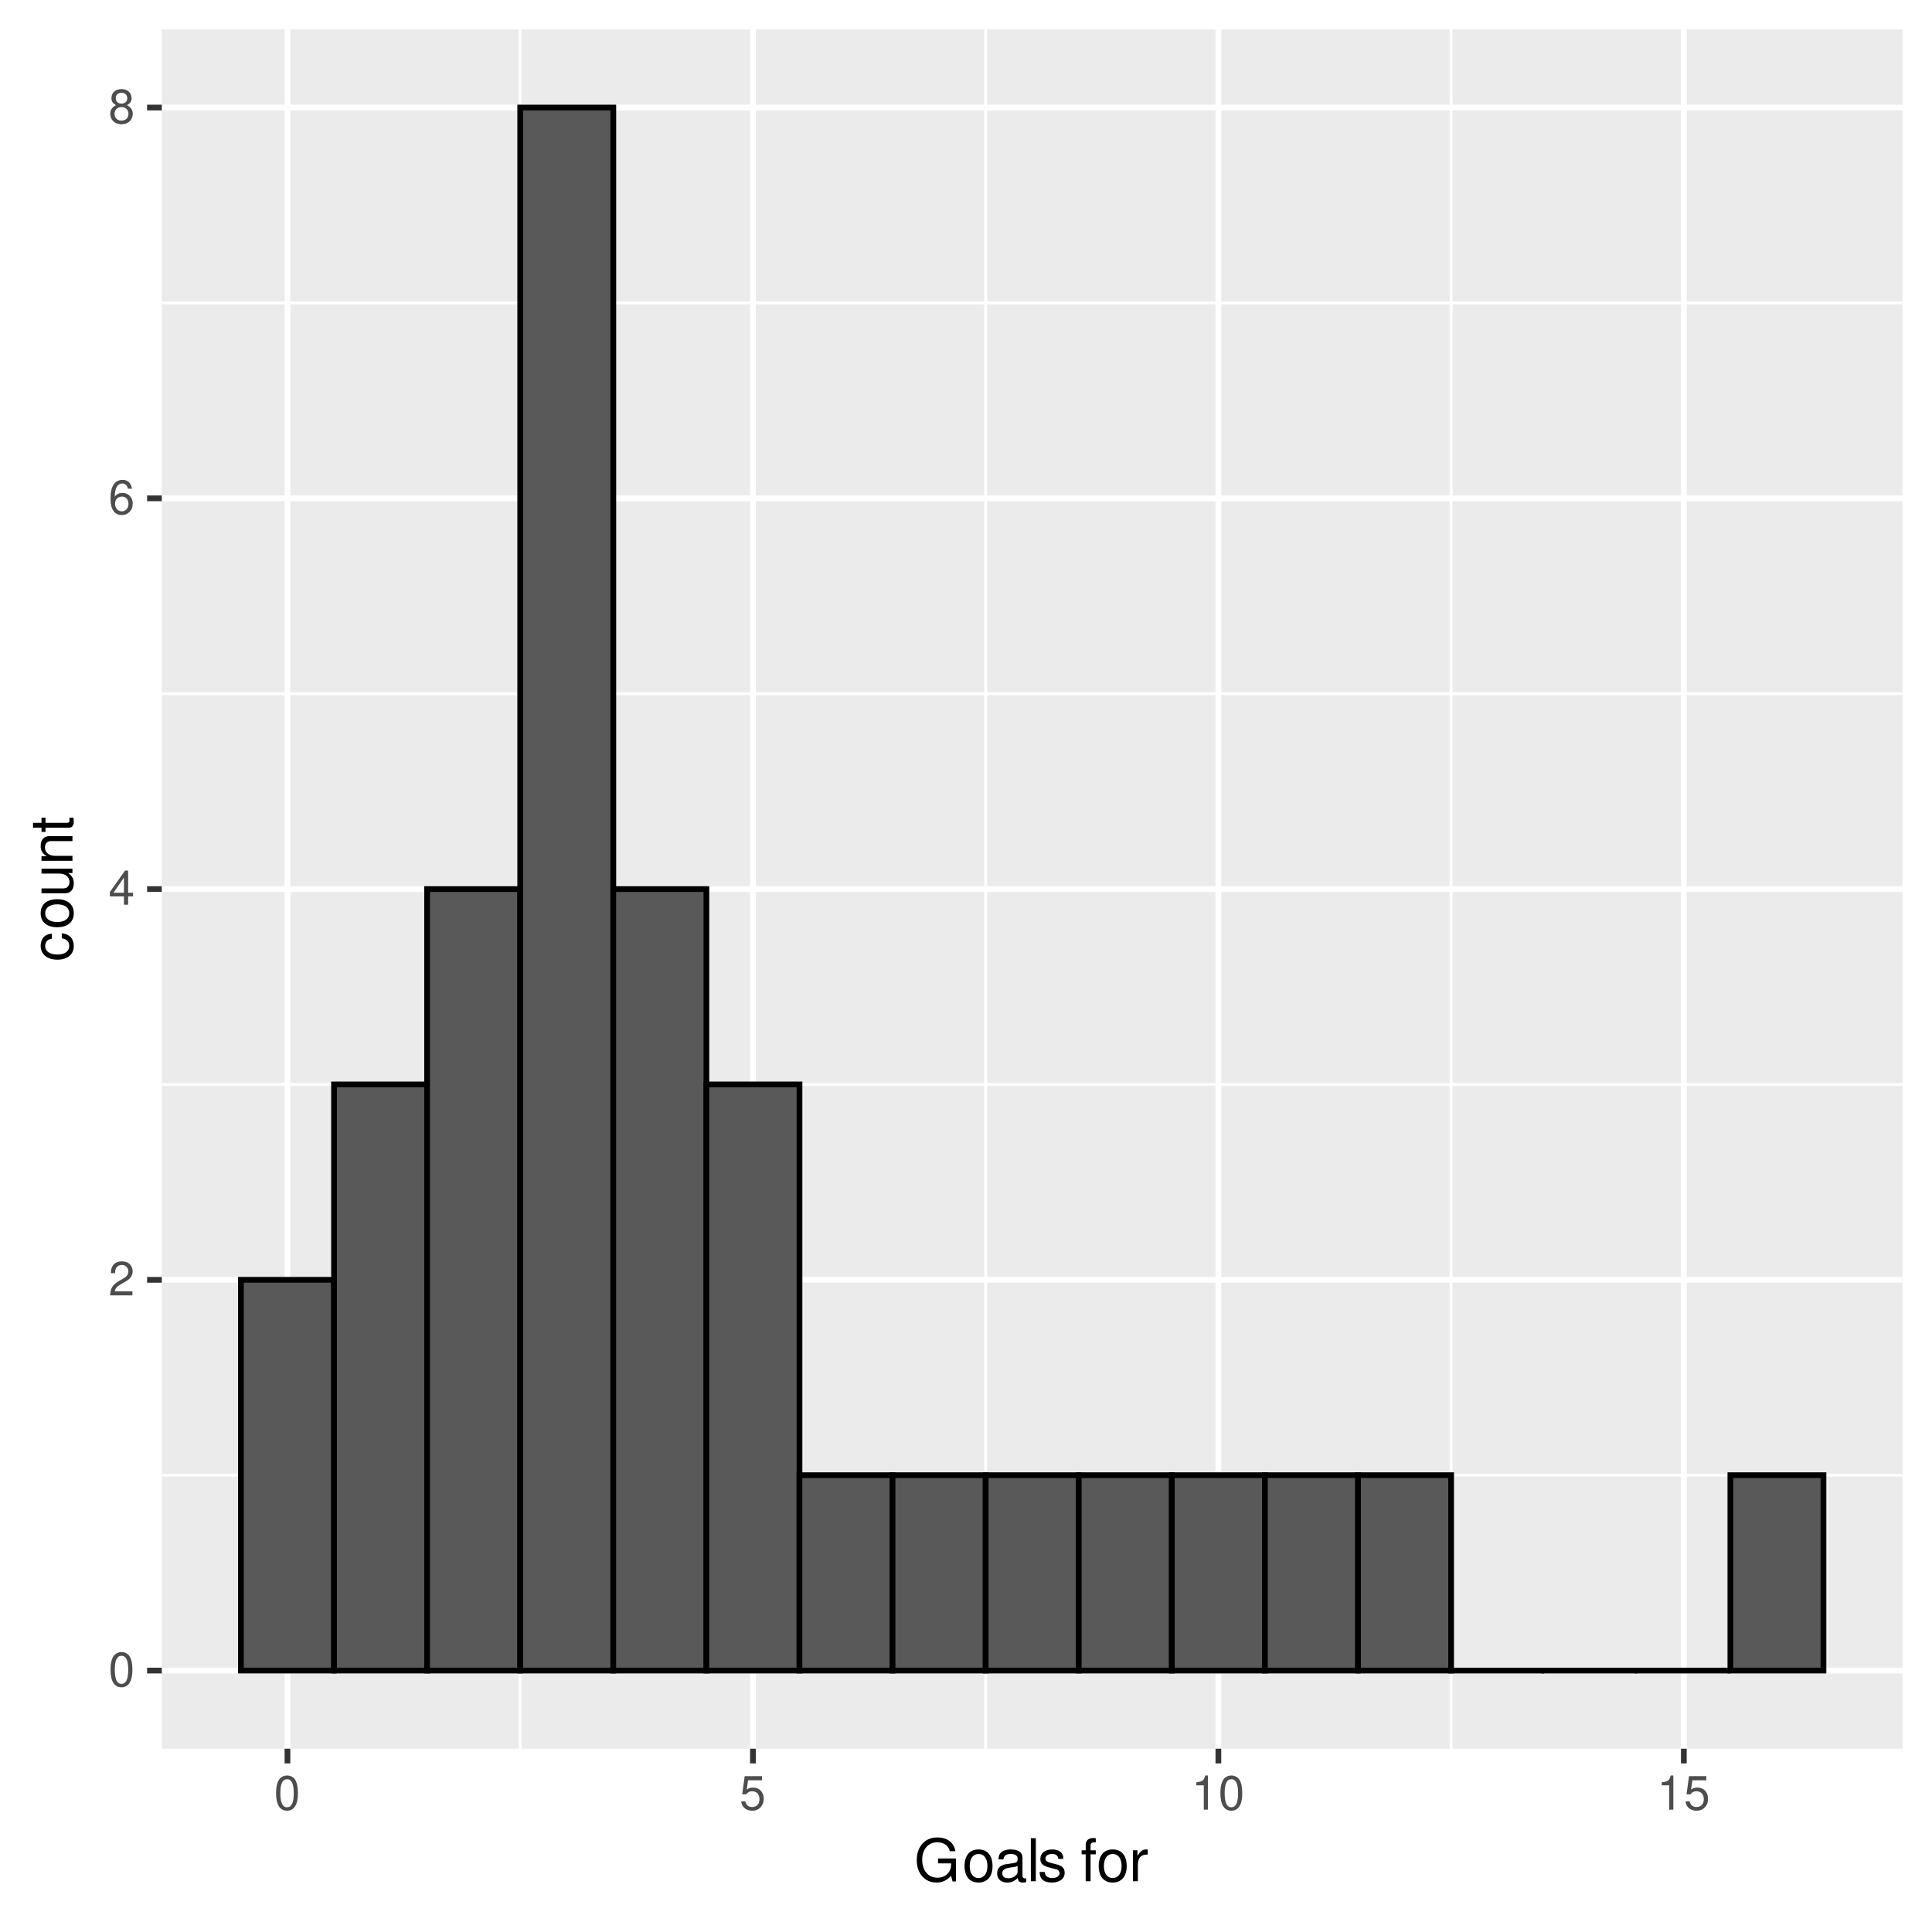
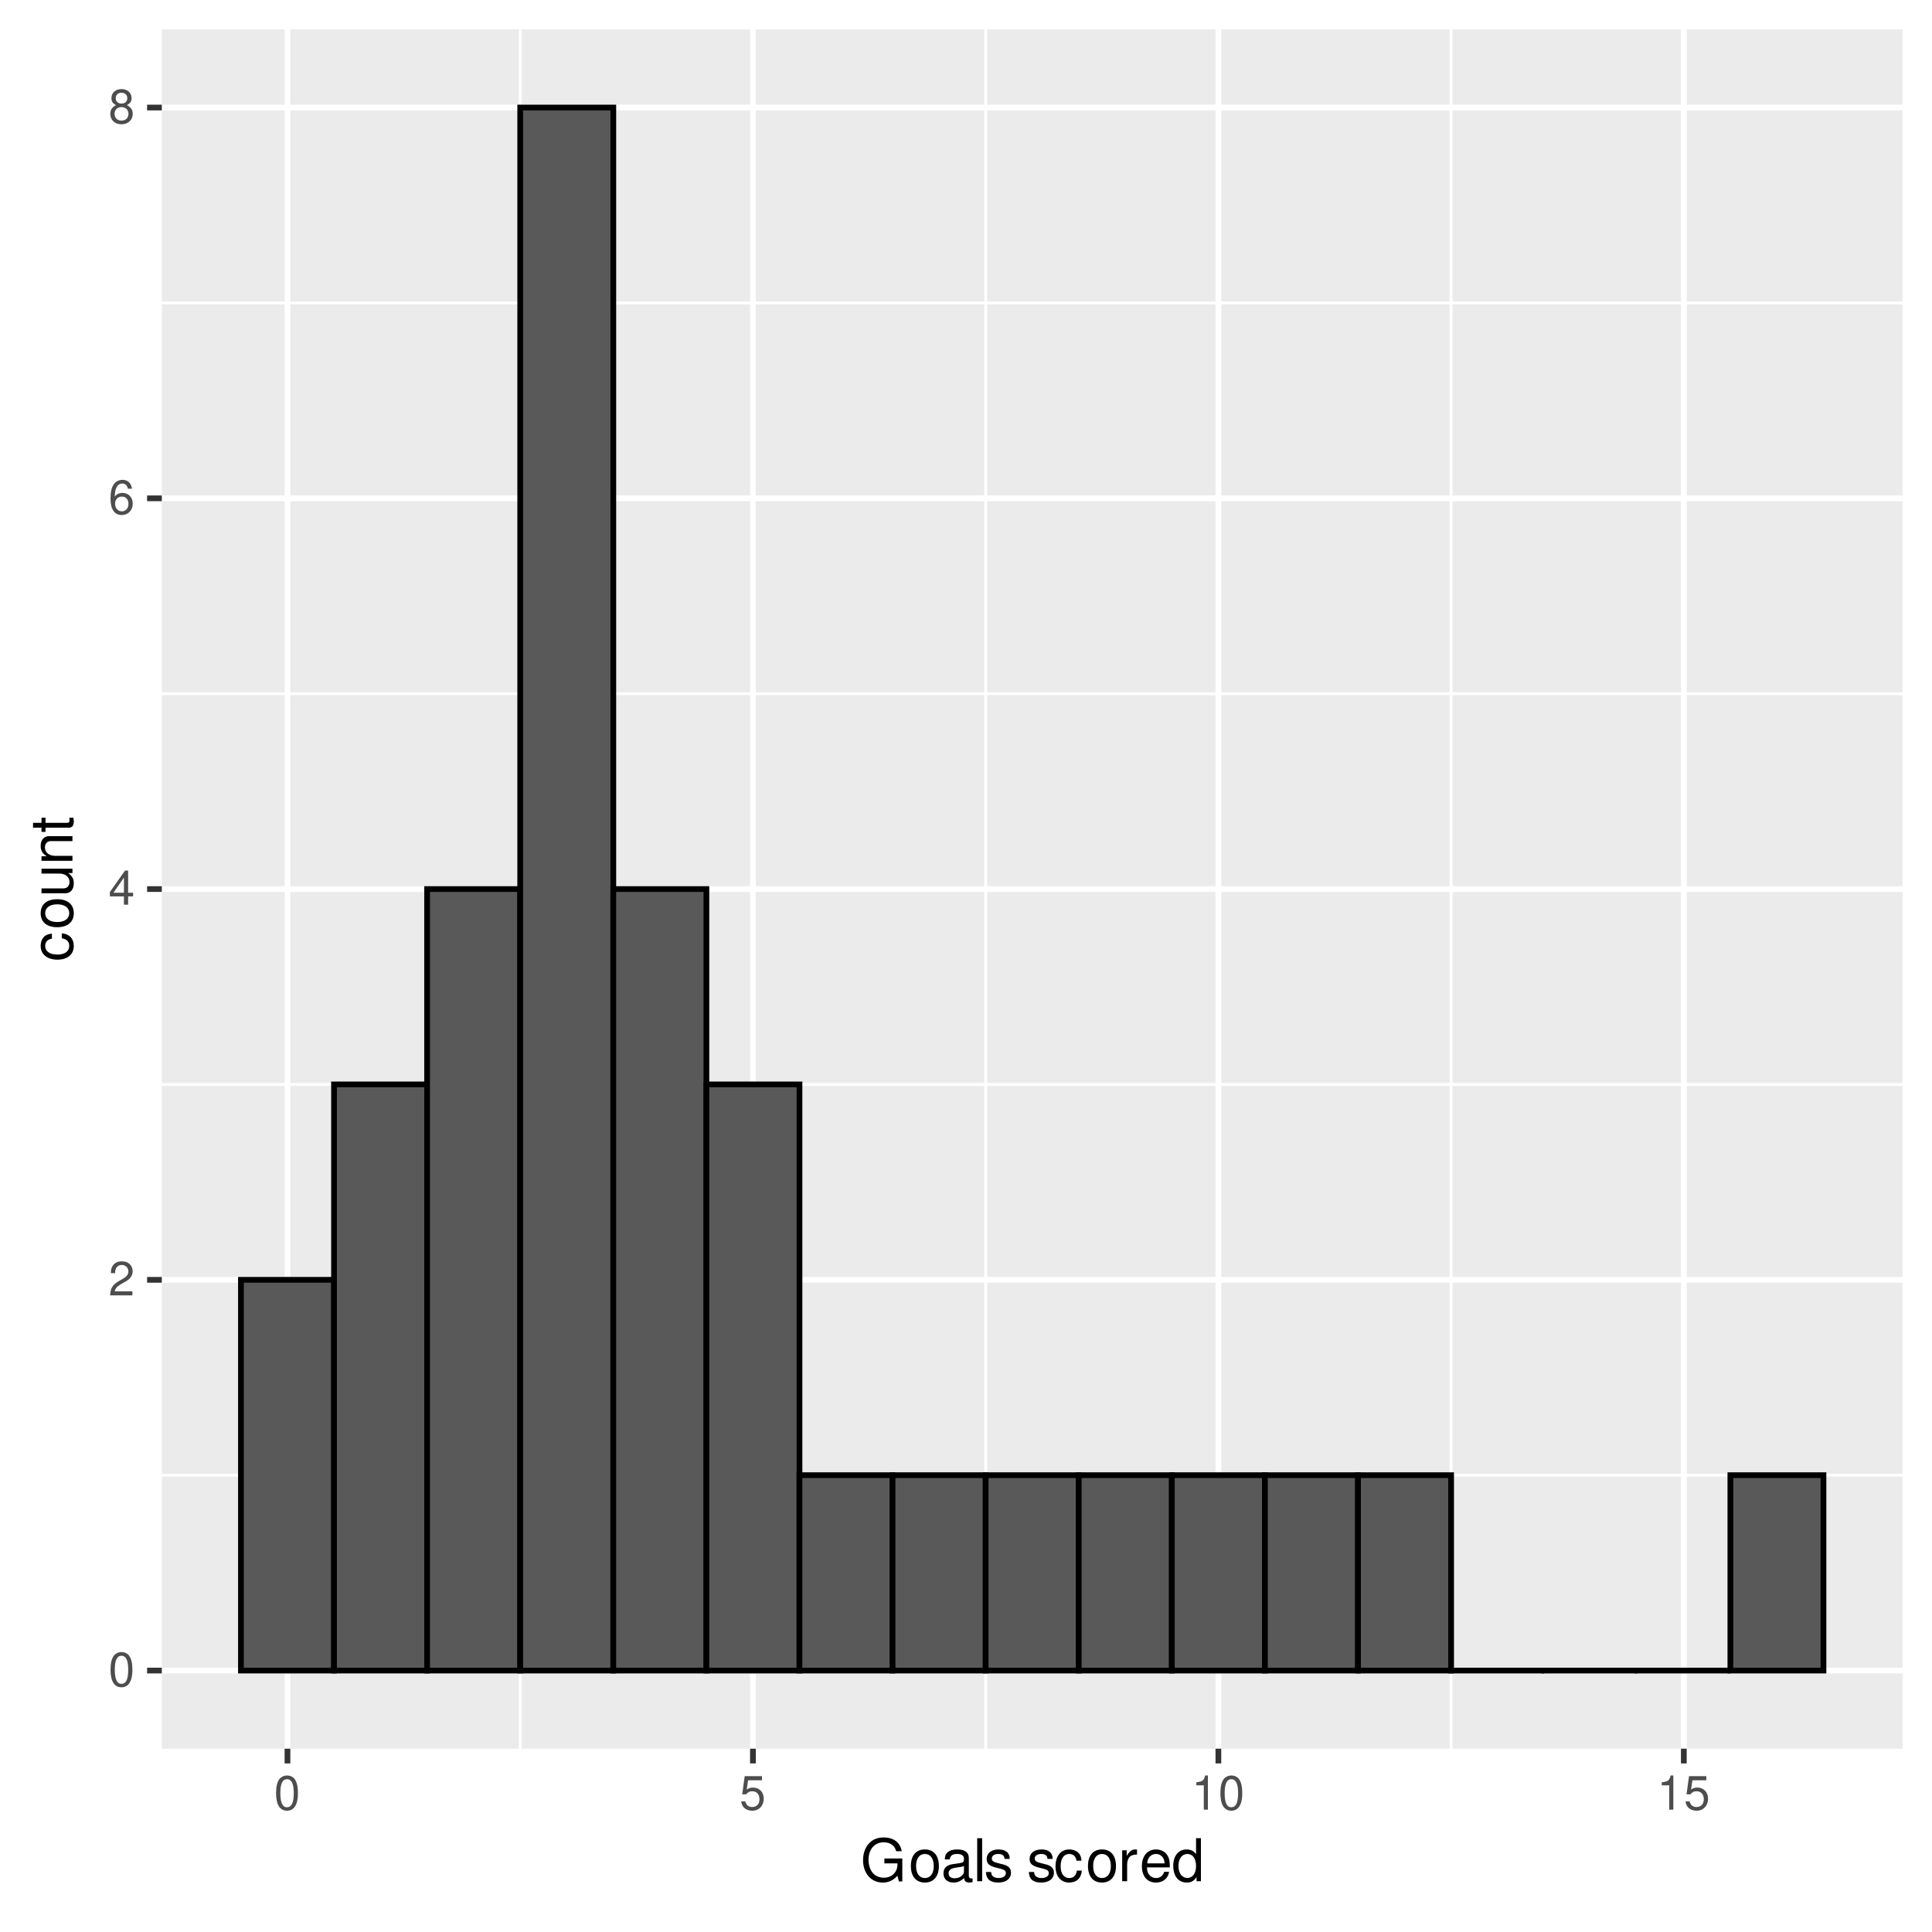
<svg xmlns="http://www.w3.org/2000/svg" xmlns:xlink="http://www.w3.org/1999/xlink" width="360pt" height="360pt" viewBox="0 0 360 360" version="1.1">
  <defs>
    <g>
      <symbol overflow="visible" id="glyph0-0">
        <path style="stroke:none;" d="" />
      </symbol>
      <symbol overflow="visible" id="glyph0-1">
        <path style="stroke:none;" d="M 2.422 -6.359 C 1.844 -6.359 1.312 -6.094 0.984 -5.672 C 0.578 -5.109 0.375 -4.25 0.375 -3.078 C 0.375 -0.938 1.078 0.203 2.422 0.203 C 3.734 0.203 4.453 -0.938 4.453 -3.031 C 4.453 -4.25 4.266 -5.078 3.859 -5.672 C 3.531 -6.109 3.016 -6.359 2.422 -6.359 Z M 2.422 -5.672 C 3.25 -5.672 3.672 -4.828 3.672 -3.094 C 3.672 -1.281 3.266 -0.438 2.406 -0.438 C 1.578 -0.438 1.172 -1.312 1.172 -3.062 C 1.172 -4.828 1.578 -5.672 2.422 -5.672 Z M 2.422 -5.672 " />
      </symbol>
      <symbol overflow="visible" id="glyph0-2">
        <path style="stroke:none;" d="M 4.453 -0.766 L 1.172 -0.766 C 1.25 -1.297 1.531 -1.625 2.297 -2.094 L 3.172 -2.594 C 4.047 -3.062 4.5 -3.719 4.5 -4.5 C 4.5 -5.031 4.281 -5.531 3.922 -5.875 C 3.547 -6.203 3.094 -6.359 2.5 -6.359 C 1.703 -6.359 1.125 -6.078 0.781 -5.531 C 0.547 -5.203 0.453 -4.797 0.438 -4.156 L 1.219 -4.156 C 1.234 -4.594 1.297 -4.844 1.406 -5.062 C 1.594 -5.438 2 -5.688 2.469 -5.688 C 3.172 -5.688 3.703 -5.172 3.703 -4.484 C 3.703 -3.969 3.406 -3.531 2.859 -3.219 L 2.047 -2.75 C 0.75 -2 0.375 -1.406 0.297 -0.016 L 4.453 -0.016 Z M 4.453 -0.766 " />
      </symbol>
      <symbol overflow="visible" id="glyph0-3">
        <path style="stroke:none;" d="M 2.875 -1.547 L 2.875 0 L 3.656 0 L 3.656 -1.547 L 4.578 -1.547 L 4.578 -2.234 L 3.656 -2.234 L 3.656 -6.359 L 3.078 -6.359 L 0.25 -2.359 L 0.25 -1.547 Z M 2.875 -2.234 L 0.922 -2.234 L 2.875 -5.047 Z M 2.875 -2.234 " />
      </symbol>
      <symbol overflow="visible" id="glyph0-4">
        <path style="stroke:none;" d="M 4.375 -4.703 C 4.234 -5.75 3.562 -6.359 2.609 -6.359 C 1.922 -6.359 1.312 -6.031 0.938 -5.453 C 0.547 -4.828 0.375 -4.062 0.375 -2.906 C 0.375 -1.828 0.531 -1.156 0.906 -0.594 C 1.234 -0.078 1.781 0.203 2.469 0.203 C 3.656 0.203 4.516 -0.688 4.516 -1.922 C 4.516 -3.094 3.719 -3.922 2.609 -3.922 C 1.984 -3.922 1.5 -3.688 1.172 -3.234 C 1.172 -4.797 1.672 -5.672 2.562 -5.672 C 3.109 -5.672 3.484 -5.328 3.609 -4.703 Z M 2.5 -3.234 C 3.25 -3.234 3.719 -2.703 3.719 -1.859 C 3.719 -1.062 3.188 -0.484 2.484 -0.484 C 1.766 -0.484 1.219 -1.094 1.219 -1.906 C 1.219 -2.688 1.734 -3.234 2.5 -3.234 Z M 2.5 -3.234 " />
      </symbol>
      <symbol overflow="visible" id="glyph0-5">
        <path style="stroke:none;" d="M 3.438 -3.359 C 4.094 -3.75 4.297 -4.062 4.297 -4.656 C 4.297 -5.672 3.531 -6.359 2.422 -6.359 C 1.312 -6.359 0.547 -5.672 0.547 -4.672 C 0.547 -4.062 0.75 -3.75 1.391 -3.359 C 0.672 -2.984 0.328 -2.469 0.328 -1.766 C 0.328 -0.609 1.172 0.203 2.422 0.203 C 3.656 0.203 4.516 -0.609 4.516 -1.766 C 4.516 -2.469 4.156 -2.984 3.438 -3.359 Z M 2.422 -5.672 C 3.078 -5.672 3.5 -5.281 3.5 -4.641 C 3.5 -4.047 3.062 -3.656 2.422 -3.656 C 1.766 -3.656 1.344 -4.047 1.344 -4.656 C 1.344 -5.281 1.766 -5.672 2.422 -5.672 Z M 2.422 -3 C 3.188 -3 3.719 -2.484 3.719 -1.75 C 3.719 -0.984 3.203 -0.484 2.406 -0.484 C 1.641 -0.484 1.125 -1 1.125 -1.734 C 1.125 -2.5 1.641 -3 2.422 -3 Z M 2.422 -3 " />
      </symbol>
      <symbol overflow="visible" id="glyph0-6">
        <path style="stroke:none;" d="M 4.188 -6.234 L 0.969 -6.234 L 0.5 -2.844 L 1.219 -2.844 C 1.578 -3.266 1.875 -3.422 2.359 -3.422 C 3.203 -3.422 3.719 -2.844 3.719 -1.922 C 3.719 -1.031 3.203 -0.484 2.359 -0.484 C 1.688 -0.484 1.266 -0.828 1.078 -1.531 L 0.312 -1.531 C 0.406 -1.016 0.5 -0.781 0.688 -0.547 C 1.031 -0.078 1.672 0.203 2.375 0.203 C 3.641 0.203 4.516 -0.719 4.516 -2.031 C 4.516 -3.266 3.688 -4.109 2.5 -4.109 C 2.062 -4.109 1.703 -4 1.344 -3.734 L 1.594 -5.469 L 4.188 -5.469 Z M 4.188 -6.234 " />
      </symbol>
      <symbol overflow="visible" id="glyph0-7">
        <path style="stroke:none;" d="M 2.281 -4.531 L 2.281 0 L 3.047 0 L 3.047 -6.359 L 2.547 -6.359 C 2.266 -5.391 2.094 -5.25 0.891 -5.094 L 0.891 -4.531 Z M 2.281 -4.531 " />
      </symbol>
      <symbol overflow="visible" id="glyph1-0">
        <path style="stroke:none;" d="" />
      </symbol>
      <symbol overflow="visible" id="glyph1-1">
        <path style="stroke:none;" d="M 7.797 -4.234 L 4.453 -4.234 L 4.453 -3.328 L 6.891 -3.328 L 6.891 -3.109 C 6.891 -1.688 5.844 -0.656 4.375 -0.656 C 3.562 -0.656 2.828 -0.953 2.359 -1.469 C 1.828 -2.031 1.5 -2.984 1.5 -3.984 C 1.5 -5.953 2.625 -7.25 4.328 -7.25 C 5.547 -7.25 6.422 -6.625 6.641 -5.594 L 7.688 -5.594 C 7.406 -7.219 6.172 -8.156 4.328 -8.156 C 3.359 -8.156 2.562 -7.891 1.938 -7.375 C 1 -6.609 0.484 -5.375 0.484 -3.922 C 0.484 -1.469 1.984 0.25 4.156 0.25 C 5.25 0.25 6.109 -0.156 6.891 -1.016 L 7.156 0.047 L 7.797 0.047 Z M 7.797 -4.234 " />
      </symbol>
      <symbol overflow="visible" id="glyph1-2">
        <path style="stroke:none;" d="M 2.984 -5.922 C 1.359 -5.922 0.391 -4.781 0.391 -2.844 C 0.391 -0.891 1.359 0.25 3 0.25 C 4.625 0.25 5.609 -0.906 5.609 -2.797 C 5.609 -4.797 4.656 -5.922 2.984 -5.922 Z M 3 -5.078 C 4.031 -5.078 4.656 -4.234 4.656 -2.812 C 4.656 -1.438 4.016 -0.594 3 -0.594 C 1.984 -0.594 1.359 -1.438 1.359 -2.844 C 1.359 -4.234 1.984 -5.078 3 -5.078 Z M 3 -5.078 " />
      </symbol>
      <symbol overflow="visible" id="glyph1-3">
        <path style="stroke:none;" d="M 5.891 -0.531 C 5.781 -0.516 5.734 -0.516 5.688 -0.516 C 5.375 -0.516 5.188 -0.688 5.188 -0.969 L 5.188 -4.359 C 5.188 -5.375 4.438 -5.922 3.031 -5.922 C 2.172 -5.922 1.5 -5.688 1.109 -5.266 C 0.844 -4.969 0.734 -4.625 0.719 -4.062 L 1.641 -4.062 C 1.719 -4.766 2.141 -5.078 2.984 -5.078 C 3.828 -5.078 4.281 -4.781 4.281 -4.219 L 4.281 -3.984 C 4.266 -3.594 4.062 -3.438 3.328 -3.344 C 2.031 -3.172 1.828 -3.141 1.469 -2.984 C 0.797 -2.703 0.469 -2.203 0.469 -1.453 C 0.469 -0.406 1.188 0.25 2.359 0.25 C 3.078 0.25 3.656 0 4.312 -0.594 C 4.375 0 4.656 0.25 5.266 0.25 C 5.453 0.25 5.578 0.234 5.891 0.156 Z M 4.281 -1.812 C 4.281 -1.5 4.188 -1.312 3.922 -1.062 C 3.547 -0.719 3.094 -0.547 2.547 -0.547 C 1.844 -0.547 1.422 -0.891 1.422 -1.469 C 1.422 -2.078 1.812 -2.391 2.812 -2.531 C 3.781 -2.656 3.969 -2.703 4.281 -2.844 Z M 4.281 -1.812 " />
      </symbol>
      <symbol overflow="visible" id="glyph1-4">
        <path style="stroke:none;" d="M 1.672 -8.016 L 0.75 -8.016 L 0.75 0 L 1.672 0 Z M 1.672 -8.016 " />
      </symbol>
      <symbol overflow="visible" id="glyph1-5">
        <path style="stroke:none;" d="M 4.812 -4.156 C 4.812 -5.297 4.062 -5.922 2.734 -5.922 C 1.391 -5.922 0.516 -5.234 0.516 -4.172 C 0.516 -3.266 0.984 -2.844 2.344 -2.516 L 3.203 -2.297 C 3.844 -2.141 4.094 -1.906 4.094 -1.5 C 4.094 -0.953 3.547 -0.594 2.75 -0.594 C 2.25 -0.594 1.844 -0.734 1.609 -0.984 C 1.469 -1.141 1.391 -1.312 1.344 -1.719 L 0.375 -1.719 C 0.422 -0.391 1.172 0.25 2.672 0.25 C 4.125 0.25 5.047 -0.469 5.047 -1.578 C 5.047 -2.438 4.562 -2.906 3.422 -3.172 L 2.547 -3.391 C 1.797 -3.562 1.469 -3.812 1.469 -4.219 C 1.469 -4.75 1.953 -5.078 2.688 -5.078 C 3.438 -5.078 3.828 -4.766 3.844 -4.156 Z M 4.812 -4.156 " />
      </symbol>
      <symbol overflow="visible" id="glyph1-6">
        <path style="stroke:none;" d="" />
      </symbol>
      <symbol overflow="visible" id="glyph1-7">
-         <path style="stroke:none;" d="M 2.844 -5.766 L 1.875 -5.766 L 1.875 -6.672 C 1.875 -7.047 2.094 -7.25 2.516 -7.25 C 2.594 -7.25 2.625 -7.25 2.844 -7.234 L 2.844 -8 C 2.625 -8.047 2.516 -8.047 2.328 -8.047 C 1.469 -8.047 0.969 -7.562 0.969 -6.75 L 0.969 -5.766 L 0.203 -5.766 L 0.203 -5.016 L 0.969 -5.016 L 0.969 0 L 1.875 0 L 1.875 -5.016 L 2.844 -5.016 Z M 2.844 -5.766 " />
+         <path style="stroke:none;" d="M 5.188 -3.828 C 5.141 -4.391 5.016 -4.75 4.797 -5.078 C 4.406 -5.609 3.703 -5.922 2.906 -5.922 C 1.344 -5.922 0.344 -4.703 0.344 -2.781 C 0.344 -0.922 1.328 0.25 2.891 0.25 C 4.266 0.25 5.141 -0.578 5.25 -1.984 L 4.328 -1.984 C 4.172 -1.062 3.703 -0.594 2.922 -0.594 C 1.906 -0.594 1.297 -1.422 1.297 -2.781 C 1.297 -4.219 1.891 -5.078 2.891 -5.078 C 3.656 -5.078 4.141 -4.625 4.25 -3.828 Z M 5.188 -3.828 " />
      </symbol>
      <symbol overflow="visible" id="glyph1-8">
        <path style="stroke:none;" d="M 0.766 -5.766 L 0.766 0 L 1.688 0 L 1.688 -2.984 C 1.688 -4.375 2.266 -5 3.531 -4.969 L 3.531 -5.891 C 3.375 -5.922 3.281 -5.922 3.172 -5.922 C 2.578 -5.922 2.141 -5.578 1.609 -4.719 L 1.609 -5.766 Z M 0.766 -5.766 " />
+       </symbol>
+       <symbol overflow="visible" id="glyph1-9">
+         <path style="stroke:none;" d="M 5.641 -2.578 C 5.641 -3.453 5.578 -3.984 5.406 -4.406 C 5.031 -5.359 4.156 -5.922 3.078 -5.922 C 1.469 -5.922 0.438 -4.703 0.438 -2.812 C 0.438 -0.906 1.438 0.25 3.062 0.25 C 4.375 0.25 5.297 -0.5 5.516 -1.75 L 4.594 -1.75 C 4.344 -0.984 3.828 -0.594 3.094 -0.594 C 2.516 -0.594 2.016 -0.859 1.703 -1.344 C 1.484 -1.672 1.406 -2 1.391 -2.578 Z M 1.422 -3.328 C 1.5 -4.391 2.141 -5.078 3.062 -5.078 C 4 -5.078 4.656 -4.359 4.656 -3.328 Z M 1.422 -3.328 " />
+       </symbol>
+       <symbol overflow="visible" id="glyph1-10">
+         <path style="stroke:none;" d="M 5.438 -8.016 L 4.531 -8.016 L 4.531 -5.031 C 4.141 -5.625 3.531 -5.922 2.766 -5.922 C 1.266 -5.922 0.281 -4.734 0.281 -2.891 C 0.281 -0.953 1.234 0.25 2.797 0.25 C 3.594 0.25 4.141 -0.047 4.625 -0.766 L 4.625 0 L 5.438 0 Z M 2.922 -5.078 C 3.906 -5.078 4.531 -4.203 4.531 -2.812 C 4.531 -1.484 3.891 -0.609 2.922 -0.609 C 1.906 -0.609 1.25 -1.5 1.25 -2.844 C 1.25 -4.188 1.906 -5.078 2.922 -5.078 Z M 2.922 -5.078 " />
      </symbol>
      <symbol overflow="visible" id="glyph2-0">
        <path style="stroke:none;" d="" />
      </symbol>
      <symbol overflow="visible" id="glyph2-1">
        <path style="stroke:none;" d="M -3.828 -5.188 C -4.391 -5.141 -4.75 -5.016 -5.078 -4.797 C -5.609 -4.406 -5.922 -3.703 -5.922 -2.906 C -5.922 -1.344 -4.703 -0.344 -2.781 -0.344 C -0.922 -0.344 0.25 -1.328 0.25 -2.891 C 0.25 -4.266 -0.578 -5.141 -1.984 -5.25 L -1.984 -4.328 C -1.062 -4.172 -0.594 -3.703 -0.594 -2.922 C -0.594 -1.906 -1.422 -1.297 -2.781 -1.297 C -4.219 -1.297 -5.078 -1.891 -5.078 -2.891 C -5.078 -3.656 -4.625 -4.141 -3.828 -4.25 Z M -3.828 -5.188 " />
      </symbol>
      <symbol overflow="visible" id="glyph2-2">
        <path style="stroke:none;" d="M -5.922 -2.984 C -5.922 -1.359 -4.781 -0.391 -2.844 -0.391 C -0.891 -0.391 0.25 -1.359 0.25 -3 C 0.25 -4.625 -0.906 -5.609 -2.797 -5.609 C -4.797 -5.609 -5.922 -4.656 -5.922 -2.984 Z M -5.078 -3 C -5.078 -4.031 -4.234 -4.656 -2.812 -4.656 C -1.438 -4.656 -0.594 -4.016 -0.594 -3 C -0.594 -1.984 -1.438 -1.359 -2.844 -1.359 C -4.234 -1.359 -5.078 -1.984 -5.078 -3 Z M -5.078 -3 " />
      </symbol>
      <symbol overflow="visible" id="glyph2-3">
        <path style="stroke:none;" d="M 0 -5.297 L -5.766 -5.297 L -5.766 -4.391 L -2.5 -4.391 C -1.312 -4.391 -0.547 -3.766 -0.547 -2.812 C -0.547 -2.094 -0.984 -1.625 -1.688 -1.625 L -5.766 -1.625 L -5.766 -0.719 L -1.312 -0.719 C -0.359 -0.719 0.25 -1.438 0.25 -2.547 C 0.25 -3.406 -0.047 -3.938 -0.797 -4.484 L 0 -4.484 Z M 0 -5.297 " />
      </symbol>
      <symbol overflow="visible" id="glyph2-4">
        <path style="stroke:none;" d="M -5.766 -0.766 L 0 -0.766 L 0 -1.688 L -3.172 -1.688 C -4.359 -1.688 -5.125 -2.312 -5.125 -3.25 C -5.125 -3.984 -4.688 -4.438 -4 -4.438 L 0 -4.438 L 0 -5.359 L -4.359 -5.359 C -5.312 -5.359 -5.922 -4.641 -5.922 -3.531 C -5.922 -2.672 -5.594 -2.125 -4.797 -1.609 L -5.766 -1.609 Z M -5.766 -0.766 " />
      </symbol>
      <symbol overflow="visible" id="glyph2-5">
        <path style="stroke:none;" d="M -5.766 -2.797 L -5.766 -1.844 L -7.344 -1.844 L -7.344 -0.938 L -5.766 -0.938 L -5.766 -0.156 L -5.016 -0.156 L -5.016 -0.938 L -0.656 -0.938 C -0.062 -0.938 0.25 -1.328 0.25 -2.047 C 0.25 -2.281 0.234 -2.484 0.172 -2.797 L -0.594 -2.797 C -0.562 -2.656 -0.547 -2.547 -0.547 -2.359 C -0.547 -1.953 -0.656 -1.844 -1.062 -1.844 L -5.016 -1.844 L -5.016 -2.797 Z M -5.766 -2.797 " />
      </symbol>
    </g>
    <clipPath id="clip1">
      <path d="M 30.152 5.48 L 354.523 5.48 L 354.523 325.852 L 30.152 325.852 Z M 30.152 5.48 " />
    </clipPath>
    <clipPath id="clip2">
      <path d="M 30.152 274 L 354.523 274 L 354.523 276 L 30.152 276 Z M 30.152 274 " />
    </clipPath>
    <clipPath id="clip3">
      <path d="M 30.152 201 L 354.523 201 L 354.523 203 L 30.152 203 Z M 30.152 201 " />
    </clipPath>
    <clipPath id="clip4">
      <path d="M 30.152 128 L 354.523 128 L 354.523 130 L 30.152 130 Z M 30.152 128 " />
    </clipPath>
    <clipPath id="clip5">
      <path d="M 30.152 56 L 354.523 56 L 354.523 57 L 30.152 57 Z M 30.152 56 " />
    </clipPath>
    <clipPath id="clip6">
      <path d="M 96 5.48 L 98 5.48 L 98 325.852 L 96 325.852 Z M 96 5.48 " />
    </clipPath>
    <clipPath id="clip7">
      <path d="M 183 5.48 L 184 5.48 L 184 325.852 L 183 325.852 Z M 183 5.48 " />
    </clipPath>
    <clipPath id="clip8">
      <path d="M 270 5.48 L 271 5.48 L 271 325.852 L 270 325.852 Z M 270 5.48 " />
    </clipPath>
    <clipPath id="clip9">
      <path d="M 30.152 310 L 354.523 310 L 354.523 312 L 30.152 312 Z M 30.152 310 " />
    </clipPath>
    <clipPath id="clip10">
      <path d="M 30.152 237 L 354.523 237 L 354.523 240 L 30.152 240 Z M 30.152 237 " />
    </clipPath>
    <clipPath id="clip11">
      <path d="M 30.152 165 L 354.523 165 L 354.523 167 L 30.152 167 Z M 30.152 165 " />
    </clipPath>
    <clipPath id="clip12">
      <path d="M 30.152 92 L 354.523 92 L 354.523 94 L 30.152 94 Z M 30.152 92 " />
    </clipPath>
    <clipPath id="clip13">
      <path d="M 30.152 19 L 354.523 19 L 354.523 21 L 30.152 21 Z M 30.152 19 " />
    </clipPath>
    <clipPath id="clip14">
      <path d="M 53 5.48 L 55 5.48 L 55 325.852 L 53 325.852 Z M 53 5.48 " />
    </clipPath>
    <clipPath id="clip15">
      <path d="M 139 5.48 L 141 5.48 L 141 325.852 L 139 325.852 Z M 139 5.48 " />
    </clipPath>
    <clipPath id="clip16">
      <path d="M 226 5.48 L 228 5.48 L 228 325.852 L 226 325.852 Z M 226 5.48 " />
    </clipPath>
    <clipPath id="clip17">
      <path d="M 313 5.48 L 315 5.48 L 315 325.852 L 313 325.852 Z M 313 5.48 " />
    </clipPath>
  </defs>
  <g id="surface80">
    <rect x="0" y="0" width="360" height="360" style="fill:rgb(100%,100%,100%);fill-opacity:1;stroke:none;" />
    <rect x="0" y="0" width="360" height="360" style="fill:rgb(100%,100%,100%);fill-opacity:1;stroke:none;" />
    <path style="fill:none;stroke-width:1.067;stroke-linecap:round;stroke-linejoin:round;stroke:rgb(100%,100%,100%);stroke-opacity:1;stroke-miterlimit:10;" d="M 0 360 L 360 360 L 360 0 L 0 0 Z M 0 360 " />
    <g clip-path="url(#clip1)" clip-rule="nonzero">
      <path style=" stroke:none;fill-rule:nonzero;fill:rgb(92.157%,92.157%,92.157%);fill-opacity:1;" d="M 30.152 325.848 L 354.523 325.848 L 354.523 5.477 L 30.152 5.477 Z M 30.152 325.848 " />
    </g>
    <g clip-path="url(#clip2)" clip-rule="nonzero">
      <path style="fill:none;stroke-width:0.533;stroke-linecap:butt;stroke-linejoin:round;stroke:rgb(100%,100%,100%);stroke-opacity:1;stroke-miterlimit:10;" d="M 30.152 274.883 L 354.52 274.883 " />
    </g>
    <g clip-path="url(#clip3)" clip-rule="nonzero">
      <path style="fill:none;stroke-width:0.533;stroke-linecap:butt;stroke-linejoin:round;stroke:rgb(100%,100%,100%);stroke-opacity:1;stroke-miterlimit:10;" d="M 30.152 202.07 L 354.52 202.07 " />
    </g>
    <g clip-path="url(#clip4)" clip-rule="nonzero">
      <path style="fill:none;stroke-width:0.533;stroke-linecap:butt;stroke-linejoin:round;stroke:rgb(100%,100%,100%);stroke-opacity:1;stroke-miterlimit:10;" d="M 30.152 129.258 L 354.52 129.258 " />
    </g>
    <g clip-path="url(#clip5)" clip-rule="nonzero">
      <path style="fill:none;stroke-width:0.533;stroke-linecap:butt;stroke-linejoin:round;stroke:rgb(100%,100%,100%);stroke-opacity:1;stroke-miterlimit:10;" d="M 30.152 56.449 L 354.52 56.449 " />
    </g>
    <g clip-path="url(#clip6)" clip-rule="nonzero">
      <path style="fill:none;stroke-width:0.533;stroke-linecap:butt;stroke-linejoin:round;stroke:rgb(100%,100%,100%);stroke-opacity:1;stroke-miterlimit:10;" d="M 96.934 325.848 L 96.934 5.48 " />
    </g>
    <g clip-path="url(#clip7)" clip-rule="nonzero">
      <path style="fill:none;stroke-width:0.533;stroke-linecap:butt;stroke-linejoin:round;stroke:rgb(100%,100%,100%);stroke-opacity:1;stroke-miterlimit:10;" d="M 183.664 325.848 L 183.664 5.48 " />
    </g>
    <g clip-path="url(#clip8)" clip-rule="nonzero">
      <path style="fill:none;stroke-width:0.533;stroke-linecap:butt;stroke-linejoin:round;stroke:rgb(100%,100%,100%);stroke-opacity:1;stroke-miterlimit:10;" d="M 270.391 325.848 L 270.391 5.48 " />
    </g>
    <g clip-path="url(#clip9)" clip-rule="nonzero">
      <path style="fill:none;stroke-width:1.067;stroke-linecap:butt;stroke-linejoin:round;stroke:rgb(100%,100%,100%);stroke-opacity:1;stroke-miterlimit:10;" d="M 30.152 311.285 L 354.52 311.285 " />
    </g>
    <g clip-path="url(#clip10)" clip-rule="nonzero">
      <path style="fill:none;stroke-width:1.067;stroke-linecap:butt;stroke-linejoin:round;stroke:rgb(100%,100%,100%);stroke-opacity:1;stroke-miterlimit:10;" d="M 30.152 238.477 L 354.52 238.477 " />
    </g>
    <g clip-path="url(#clip11)" clip-rule="nonzero">
      <path style="fill:none;stroke-width:1.067;stroke-linecap:butt;stroke-linejoin:round;stroke:rgb(100%,100%,100%);stroke-opacity:1;stroke-miterlimit:10;" d="M 30.152 165.664 L 354.52 165.664 " />
    </g>
    <g clip-path="url(#clip12)" clip-rule="nonzero">
      <path style="fill:none;stroke-width:1.067;stroke-linecap:butt;stroke-linejoin:round;stroke:rgb(100%,100%,100%);stroke-opacity:1;stroke-miterlimit:10;" d="M 30.152 92.852 L 354.52 92.852 " />
    </g>
    <g clip-path="url(#clip13)" clip-rule="nonzero">
      <path style="fill:none;stroke-width:1.067;stroke-linecap:butt;stroke-linejoin:round;stroke:rgb(100%,100%,100%);stroke-opacity:1;stroke-miterlimit:10;" d="M 30.152 20.043 L 354.52 20.043 " />
    </g>
    <g clip-path="url(#clip14)" clip-rule="nonzero">
      <path style="fill:none;stroke-width:1.067;stroke-linecap:butt;stroke-linejoin:round;stroke:rgb(100%,100%,100%);stroke-opacity:1;stroke-miterlimit:10;" d="M 53.566 325.848 L 53.566 5.48 " />
    </g>
    <g clip-path="url(#clip15)" clip-rule="nonzero">
      <path style="fill:none;stroke-width:1.067;stroke-linecap:butt;stroke-linejoin:round;stroke:rgb(100%,100%,100%);stroke-opacity:1;stroke-miterlimit:10;" d="M 140.297 325.848 L 140.297 5.48 " />
    </g>
    <g clip-path="url(#clip16)" clip-rule="nonzero">
      <path style="fill:none;stroke-width:1.067;stroke-linecap:butt;stroke-linejoin:round;stroke:rgb(100%,100%,100%);stroke-opacity:1;stroke-miterlimit:10;" d="M 227.027 325.848 L 227.027 5.48 " />
    </g>
    <g clip-path="url(#clip17)" clip-rule="nonzero">
      <path style="fill:none;stroke-width:1.067;stroke-linecap:butt;stroke-linejoin:round;stroke:rgb(100%,100%,100%);stroke-opacity:1;stroke-miterlimit:10;" d="M 313.758 325.848 L 313.758 5.48 " />
    </g>
    <path style="fill-rule:nonzero;fill:rgb(34.902%,34.902%,34.902%);fill-opacity:1;stroke-width:1.067;stroke-linecap:square;stroke-linejoin:miter;stroke:rgb(0%,0%,0%);stroke-opacity:1;stroke-miterlimit:10;" d="M 44.895 311.285 L 62.242 311.285 L 62.242 238.473 L 44.895 238.473 Z M 44.895 311.285 " />
    <path style="fill-rule:nonzero;fill:rgb(34.902%,34.902%,34.902%);fill-opacity:1;stroke-width:1.067;stroke-linecap:square;stroke-linejoin:miter;stroke:rgb(0%,0%,0%);stroke-opacity:1;stroke-miterlimit:10;" d="M 62.242 311.285 L 79.59 311.285 L 79.59 202.066 L 62.242 202.066 Z M 62.242 311.285 " />
    <path style="fill-rule:nonzero;fill:rgb(34.902%,34.902%,34.902%);fill-opacity:1;stroke-width:1.067;stroke-linecap:square;stroke-linejoin:miter;stroke:rgb(0%,0%,0%);stroke-opacity:1;stroke-miterlimit:10;" d="M 79.586 311.285 L 96.934 311.285 L 96.934 165.664 L 79.586 165.664 Z M 79.586 311.285 " />
    <path style="fill-rule:nonzero;fill:rgb(34.902%,34.902%,34.902%);fill-opacity:1;stroke-width:1.067;stroke-linecap:square;stroke-linejoin:miter;stroke:rgb(0%,0%,0%);stroke-opacity:1;stroke-miterlimit:10;" d="M 96.934 311.285 L 114.281 311.285 L 114.281 20.039 L 96.934 20.039 Z M 96.934 311.285 " />
    <path style="fill-rule:nonzero;fill:rgb(34.902%,34.902%,34.902%);fill-opacity:1;stroke-width:1.067;stroke-linecap:square;stroke-linejoin:miter;stroke:rgb(0%,0%,0%);stroke-opacity:1;stroke-miterlimit:10;" d="M 114.277 311.285 L 131.625 311.285 L 131.625 165.664 L 114.277 165.664 Z M 114.277 311.285 " />
    <path style="fill-rule:nonzero;fill:rgb(34.902%,34.902%,34.902%);fill-opacity:1;stroke-width:1.067;stroke-linecap:square;stroke-linejoin:miter;stroke:rgb(0%,0%,0%);stroke-opacity:1;stroke-miterlimit:10;" d="M 131.625 311.285 L 148.973 311.285 L 148.973 202.066 L 131.625 202.066 Z M 131.625 311.285 " />
    <path style="fill-rule:nonzero;fill:rgb(34.902%,34.902%,34.902%);fill-opacity:1;stroke-width:1.067;stroke-linecap:square;stroke-linejoin:miter;stroke:rgb(0%,0%,0%);stroke-opacity:1;stroke-miterlimit:10;" d="M 148.969 311.285 L 166.316 311.285 L 166.316 274.879 L 148.969 274.879 Z M 148.969 311.285 " />
    <path style="fill-rule:nonzero;fill:rgb(34.902%,34.902%,34.902%);fill-opacity:1;stroke-width:1.067;stroke-linecap:square;stroke-linejoin:miter;stroke:rgb(0%,0%,0%);stroke-opacity:1;stroke-miterlimit:10;" d="M 166.316 311.285 L 183.664 311.285 L 183.664 274.879 L 166.316 274.879 Z M 166.316 311.285 " />
    <path style="fill-rule:nonzero;fill:rgb(34.902%,34.902%,34.902%);fill-opacity:1;stroke-width:1.067;stroke-linecap:square;stroke-linejoin:miter;stroke:rgb(0%,0%,0%);stroke-opacity:1;stroke-miterlimit:10;" d="M 183.664 311.285 L 201.012 311.285 L 201.012 274.879 L 183.664 274.879 Z M 183.664 311.285 " />
    <path style="fill-rule:nonzero;fill:rgb(34.902%,34.902%,34.902%);fill-opacity:1;stroke-width:1.067;stroke-linecap:square;stroke-linejoin:miter;stroke:rgb(0%,0%,0%);stroke-opacity:1;stroke-miterlimit:10;" d="M 201.008 311.285 L 218.355 311.285 L 218.355 274.879 L 201.008 274.879 Z M 201.008 311.285 " />
    <path style="fill-rule:nonzero;fill:rgb(34.902%,34.902%,34.902%);fill-opacity:1;stroke-width:1.067;stroke-linecap:square;stroke-linejoin:miter;stroke:rgb(0%,0%,0%);stroke-opacity:1;stroke-miterlimit:10;" d="M 218.355 311.285 L 235.703 311.285 L 235.703 274.879 L 218.355 274.879 Z M 218.355 311.285 " />
    <path style="fill-rule:nonzero;fill:rgb(34.902%,34.902%,34.902%);fill-opacity:1;stroke-width:1.067;stroke-linecap:square;stroke-linejoin:miter;stroke:rgb(0%,0%,0%);stroke-opacity:1;stroke-miterlimit:10;" d="M 235.699 311.285 L 253.047 311.285 L 253.047 274.879 L 235.699 274.879 Z M 235.699 311.285 " />
    <path style="fill-rule:nonzero;fill:rgb(34.902%,34.902%,34.902%);fill-opacity:1;stroke-width:1.067;stroke-linecap:square;stroke-linejoin:miter;stroke:rgb(0%,0%,0%);stroke-opacity:1;stroke-miterlimit:10;" d="M 253.047 311.285 L 270.395 311.285 L 270.395 274.879 L 253.047 274.879 Z M 253.047 311.285 " />
    <path style="fill:none;stroke-width:1.067;stroke-linecap:square;stroke-linejoin:miter;stroke:rgb(0%,0%,0%);stroke-opacity:1;stroke-miterlimit:10;" d="M 270.391 311.285 L 287.738 311.285 Z M 270.391 311.285 " />
    <path style="fill:none;stroke-width:1.067;stroke-linecap:square;stroke-linejoin:miter;stroke:rgb(0%,0%,0%);stroke-opacity:1;stroke-miterlimit:10;" d="M 287.738 311.285 L 305.086 311.285 Z M 287.738 311.285 " />
    <path style="fill:none;stroke-width:1.067;stroke-linecap:square;stroke-linejoin:miter;stroke:rgb(0%,0%,0%);stroke-opacity:1;stroke-miterlimit:10;" d="M 305.086 311.285 L 322.434 311.285 Z M 305.086 311.285 " />
    <path style="fill-rule:nonzero;fill:rgb(34.902%,34.902%,34.902%);fill-opacity:1;stroke-width:1.067;stroke-linecap:square;stroke-linejoin:miter;stroke:rgb(0%,0%,0%);stroke-opacity:1;stroke-miterlimit:10;" d="M 322.43 311.285 L 339.777 311.285 L 339.777 274.879 L 322.43 274.879 Z M 322.43 311.285 " />
    <g style="fill:rgb(30.196%,30.196%,30.196%);fill-opacity:1;">
      <use xlink:href="#glyph0-1" x="20.219" y="314.2" />
    </g>
    <g style="fill:rgb(30.196%,30.196%,30.196%);fill-opacity:1;">
      <use xlink:href="#glyph0-2" x="20.219" y="241.392" />
    </g>
    <g style="fill:rgb(30.196%,30.196%,30.196%);fill-opacity:1;">
      <use xlink:href="#glyph0-3" x="20.219" y="168.579" />
    </g>
    <g style="fill:rgb(30.196%,30.196%,30.196%);fill-opacity:1;">
      <use xlink:href="#glyph0-4" x="20.219" y="95.767" />
    </g>
    <g style="fill:rgb(30.196%,30.196%,30.196%);fill-opacity:1;">
      <use xlink:href="#glyph0-5" x="20.219" y="22.958" />
    </g>
    <path style="fill:none;stroke-width:1.067;stroke-linecap:butt;stroke-linejoin:round;stroke:rgb(20%,20%,20%);stroke-opacity:1;stroke-miterlimit:10;" d="M 27.41 311.285 L 30.152 311.285 " />
    <path style="fill:none;stroke-width:1.067;stroke-linecap:butt;stroke-linejoin:round;stroke:rgb(20%,20%,20%);stroke-opacity:1;stroke-miterlimit:10;" d="M 27.41 238.477 L 30.152 238.477 " />
    <path style="fill:none;stroke-width:1.067;stroke-linecap:butt;stroke-linejoin:round;stroke:rgb(20%,20%,20%);stroke-opacity:1;stroke-miterlimit:10;" d="M 27.41 165.664 L 30.152 165.664 " />
    <path style="fill:none;stroke-width:1.067;stroke-linecap:butt;stroke-linejoin:round;stroke:rgb(20%,20%,20%);stroke-opacity:1;stroke-miterlimit:10;" d="M 27.41 92.852 L 30.152 92.852 " />
    <path style="fill:none;stroke-width:1.067;stroke-linecap:butt;stroke-linejoin:round;stroke:rgb(20%,20%,20%);stroke-opacity:1;stroke-miterlimit:10;" d="M 27.41 20.043 L 30.152 20.043 " />
    <path style="fill:none;stroke-width:1.067;stroke-linecap:butt;stroke-linejoin:round;stroke:rgb(20%,20%,20%);stroke-opacity:1;stroke-miterlimit:10;" d="M 53.566 328.59 L 53.566 325.848 " />
    <path style="fill:none;stroke-width:1.067;stroke-linecap:butt;stroke-linejoin:round;stroke:rgb(20%,20%,20%);stroke-opacity:1;stroke-miterlimit:10;" d="M 140.297 328.59 L 140.297 325.848 " />
    <path style="fill:none;stroke-width:1.067;stroke-linecap:butt;stroke-linejoin:round;stroke:rgb(20%,20%,20%);stroke-opacity:1;stroke-miterlimit:10;" d="M 227.027 328.59 L 227.027 325.848 " />
    <path style="fill:none;stroke-width:1.067;stroke-linecap:butt;stroke-linejoin:round;stroke:rgb(20%,20%,20%);stroke-opacity:1;stroke-miterlimit:10;" d="M 313.758 328.59 L 313.758 325.848 " />
    <g style="fill:rgb(30.196%,30.196%,30.196%);fill-opacity:1;">
      <use xlink:href="#glyph0-1" x="51.066" y="337.196" />
    </g>
    <g style="fill:rgb(30.196%,30.196%,30.196%);fill-opacity:1;">
      <use xlink:href="#glyph0-6" x="137.797" y="337.196" />
    </g>
    <g style="fill:rgb(30.196%,30.196%,30.196%);fill-opacity:1;">
      <use xlink:href="#glyph0-7" x="222.027" y="337.196" />
      <use xlink:href="#glyph0-1" x="227.027" y="337.196" />
    </g>
    <g style="fill:rgb(30.196%,30.196%,30.196%);fill-opacity:1;">
      <use xlink:href="#glyph0-7" x="308.758" y="337.196" />
      <use xlink:href="#glyph0-6" x="313.758" y="337.196" />
    </g>
    <g style="fill:rgb(0%,0%,0%);fill-opacity:1;">
-       <use xlink:href="#glyph1-1" x="170.336" y="350.538" />
-       <use xlink:href="#glyph1-2" x="179.336" y="350.538" />
-       <use xlink:href="#glyph1-3" x="185.336" y="350.538" />
-       <use xlink:href="#glyph1-4" x="191.336" y="350.538" />
-       <use xlink:href="#glyph1-5" x="193.336" y="350.538" />
-       <use xlink:href="#glyph1-6" x="198.336" y="350.538" />
-       <use xlink:href="#glyph1-7" x="201.336" y="350.538" />
-       <use xlink:href="#glyph1-2" x="204.336" y="350.538" />
-       <use xlink:href="#glyph1-8" x="210.336" y="350.538" />
+       <use xlink:href="#glyph1-1" x="160.336" y="350.538" />
+       <use xlink:href="#glyph1-2" x="169.336" y="350.538" />
+       <use xlink:href="#glyph1-3" x="175.336" y="350.538" />
+       <use xlink:href="#glyph1-4" x="181.336" y="350.538" />
+       <use xlink:href="#glyph1-5" x="183.336" y="350.538" />
+       <use xlink:href="#glyph1-6" x="188.336" y="350.538" />
+       <use xlink:href="#glyph1-5" x="191.336" y="350.538" />
+       <use xlink:href="#glyph1-7" x="196.336" y="350.538" />
+       <use xlink:href="#glyph1-2" x="202.336" y="350.538" />
+       <use xlink:href="#glyph1-8" x="208.336" y="350.538" />
+       <use xlink:href="#glyph1-9" x="212.336" y="350.538" />
+       <use xlink:href="#glyph1-10" x="218.336" y="350.538" />
    </g>
    <g style="fill:rgb(0%,0%,0%);fill-opacity:1;">
      <use xlink:href="#glyph2-1" x="13.499" y="179.164" />
      <use xlink:href="#glyph2-2" x="13.499" y="173.164" />
      <use xlink:href="#glyph2-3" x="13.499" y="167.164" />
      <use xlink:href="#glyph2-4" x="13.499" y="161.164" />
      <use xlink:href="#glyph2-5" x="13.499" y="155.164" />
    </g>
  </g>
</svg>
